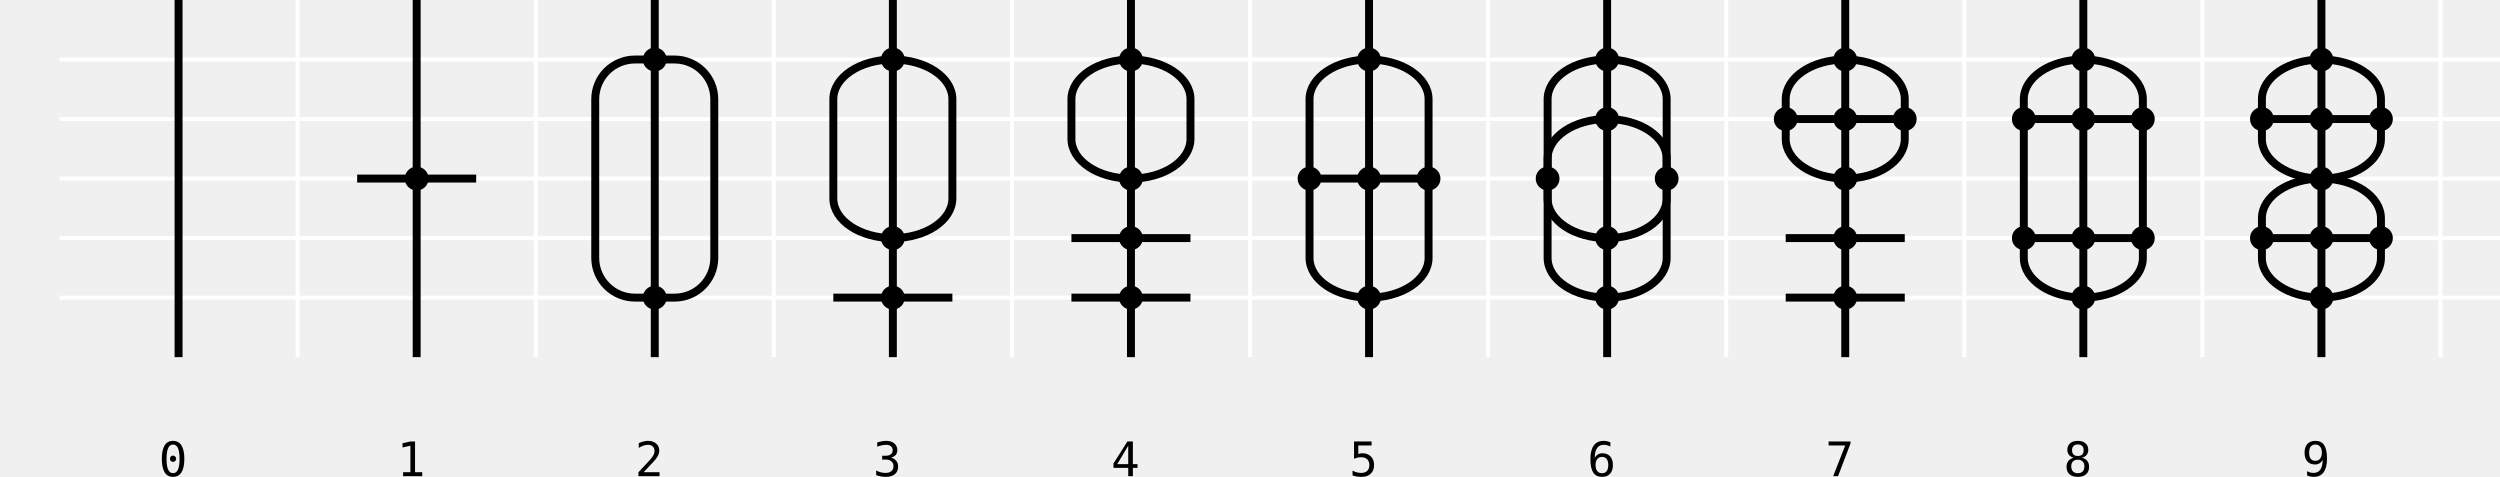
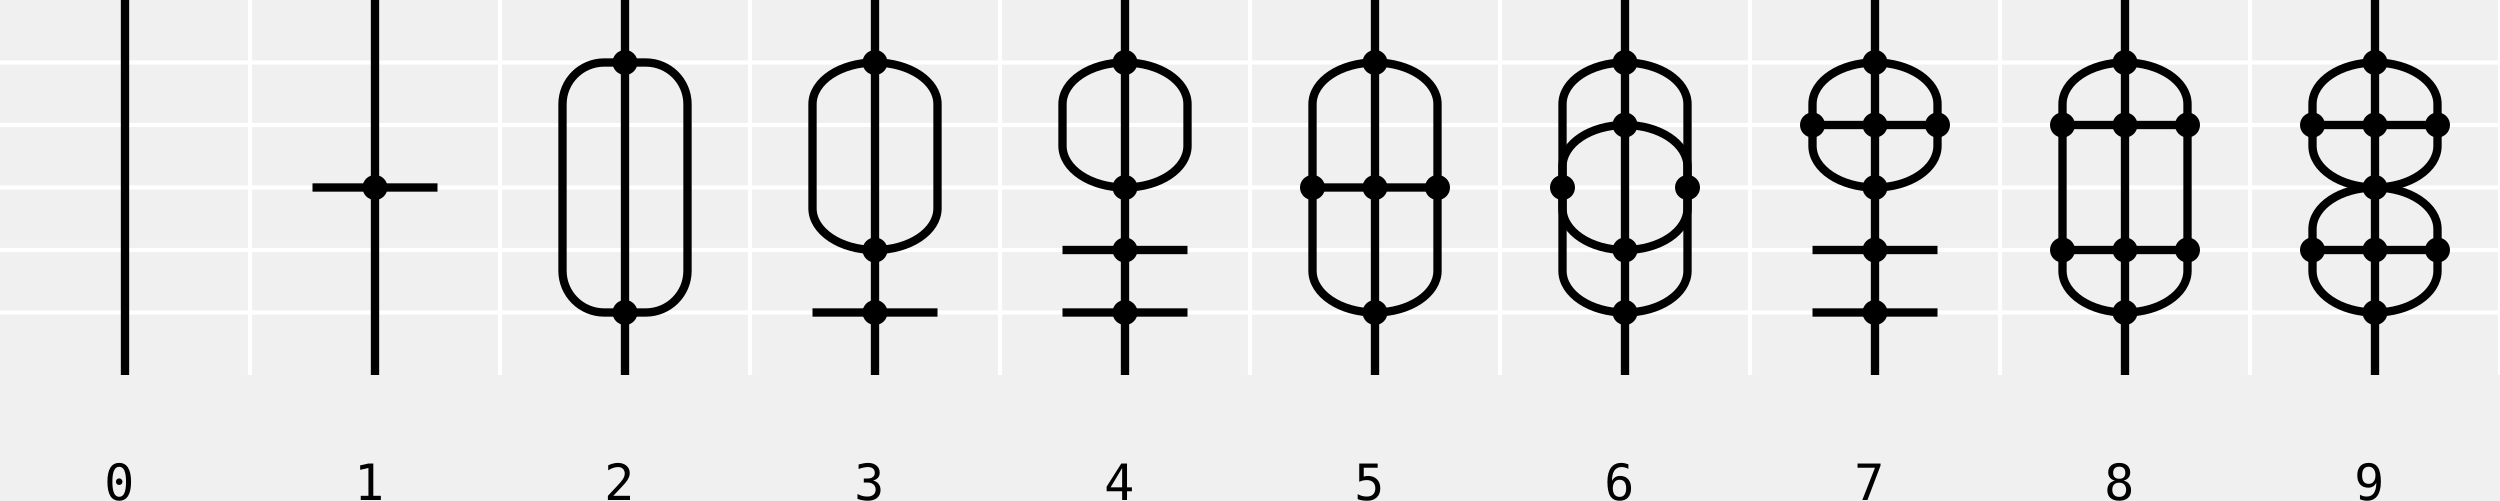
- <svg xmlns="http://www.w3.org/2000/svg" version="1.1" baseProfile="full" width="600">
+ <svg xmlns="http://www.w3.org/2000/svg" version="1.1" baseProfile="full" width="600" height="120">
  <line x1="0" y1="15" x2="630" y2="15" style="stroke:#fff;stroke-width:1" />
  <line x1="0" y1="30" x2="630" y2="30" style="stroke:#fff;stroke-width:1" />
  <line x1="0" y1="45" x2="630" y2="45" style="stroke:#fff;stroke-width:1" />
  <line x1="0" y1="60" x2="630" y2="60" style="stroke:#fff;stroke-width:1" />
  <line x1="0" y1="75" x2="630" y2="75" style="stroke:#fff;stroke-width:1" />
  <line x1="30" y1="0" x2="30" y2="90" style="stroke:#fff;stroke-width:1" />
  <line x1="60" y1="0" x2="60" y2="90" style="stroke:#fff;stroke-width:1" />
  <line x1="90" y1="0" x2="90" y2="90" style="stroke:#fff;stroke-width:1" />
  <line x1="120" y1="0" x2="120" y2="90" style="stroke:#fff;stroke-width:1" />
  <line x1="150" y1="0" x2="150" y2="90" style="stroke:#fff;stroke-width:1" />
  <line x1="180" y1="0" x2="180" y2="90" style="stroke:#fff;stroke-width:1" />
  <line x1="210" y1="0" x2="210" y2="90" style="stroke:#fff;stroke-width:1" />
  <line x1="240" y1="0" x2="240" y2="90" style="stroke:#fff;stroke-width:1" />
  <line x1="270" y1="0" x2="270" y2="90" style="stroke:#fff;stroke-width:1" />
  <line x1="300" y1="0" x2="300" y2="90" style="stroke:#fff;stroke-width:1" />
  <line x1="330" y1="0" x2="330" y2="90" style="stroke:#fff;stroke-width:1" />
  <line x1="360" y1="0" x2="360" y2="90" style="stroke:#fff;stroke-width:1" />
  <line x1="390" y1="0" x2="390" y2="90" style="stroke:#fff;stroke-width:1" />
  <line x1="420" y1="0" x2="420" y2="90" style="stroke:#fff;stroke-width:1" />
  <line x1="450" y1="0" x2="450" y2="90" style="stroke:#fff;stroke-width:1" />
  <line x1="480" y1="0" x2="480" y2="90" style="stroke:#fff;stroke-width:1" />
  <line x1="510" y1="0" x2="510" y2="90" style="stroke:#fff;stroke-width:1" />
  <line x1="540" y1="0" x2="540" y2="90" style="stroke:#fff;stroke-width:1" />
  <line x1="570" y1="0" x2="570" y2="90" style="stroke:#fff;stroke-width:1" />
  <line x1="600" y1="0" x2="600" y2="90" style="stroke:#fff;stroke-width:1" />
  <text x="25" y="120" font-family="monospace" font-size="12px" fill="black">0</text>
  <line x1="30" y1="0" x2="30" y2="90" style="stroke:#000;stroke-width:2" />
  <text x="85" y="120" font-family="monospace" font-size="12px" fill="black">1</text>
  <line x1="90" y1="0" x2="90" y2="90" style="stroke:#000;stroke-width:2" />
  <line x1="75" y1="45" x2="105" y2="45" style="stroke:#000;stroke-width:2" />
  <circle cx="90" cy="45" r="3" fill="black" />
  <text x="145" y="120" font-family="monospace" font-size="12px" fill="black">2</text>
  <line x1="150" y1="0" x2="150" y2="90" style="stroke:#000;stroke-width:2" />
  <rect x="135" y="15" rx="10" ry="10" width="30" height="60" style="fill:none;stroke:black;stroke-width:2" />
  <circle cx="150" cy="15" r="3" fill="black" />
  <circle cx="150" cy="75" r="3" fill="black" />
  <text x="205" y="120" font-family="monospace" font-size="12px" fill="black">3</text>
  <line x1="210" y1="0" x2="210" y2="90" style="stroke:#000;stroke-width:2" />
  <line x1="195" y1="75" x2="225" y2="75" style="stroke:#000;stroke-width:2" />
  <rect x="195" y="15" rx="15" ry="10" width="30" height="45" style="fill:none;stroke:black;stroke-width:2" />
  <circle cx="210" cy="15" r="3" fill="black" />
  <circle cx="210" cy="60" r="3" fill="black" />
  <circle cx="210" cy="75" r="3" fill="black" />
  <text x="265" y="120" font-family="monospace" font-size="12px" fill="black">4</text>
  <line x1="270" y1="0" x2="270" y2="90" style="stroke:#000;stroke-width:2" />
  <line x1="255" y1="60" x2="285" y2="60" style="stroke:#000;stroke-width:2" />
  <line x1="255" y1="75" x2="285" y2="75" style="stroke:#000;stroke-width:2" />
  <rect x="255" y="15" rx="15" ry="10" width="30" height="30" style="fill:none;stroke:black;stroke-width:2" />
  <circle cx="270" cy="15" r="3" fill="black" />
  <circle cx="270" cy="45" r="3" fill="black" />
  <circle cx="270" cy="60" r="3" fill="black" />
  <circle cx="270" cy="75" r="3" fill="black" />
  <text x="325" y="120" font-family="monospace" font-size="12px" fill="black">5</text>
  <line x1="330" y1="0" x2="330" y2="90" style="stroke:#000;stroke-width:2" />
  <line x1="315" y1="45" x2="345" y2="45" style="stroke:#000;stroke-width:2" />
  <rect x="315" y="15" rx="15" ry="10" width="30" height="60" style="fill:none;stroke:black;stroke-width:2" />
  <circle cx="330" cy="15" r="3" fill="black" />
  <circle cx="330" cy="45" r="3" fill="black" />
  <circle cx="330" cy="75" r="3" fill="black" />
  <circle cx="315" cy="45" r="3" fill="black" />
  <circle cx="345" cy="45" r="3" fill="black" />
  <text x="385" y="120" font-family="monospace" font-size="12px" fill="black">6</text>
  <line x1="390" y1="0" x2="390" y2="90" style="stroke:#000;stroke-width:2" />
  <rect x="375" y="15" rx="15" ry="10" width="30" height="45" style="fill:none;stroke:black;stroke-width:2" />
  <rect x="375" y="30" rx="15" ry="10" width="30" height="45" style="fill:none;stroke:black;stroke-width:2" />
  <circle cx="390" cy="15" r="3" fill="black" />
  <circle cx="390" cy="30" r="3" fill="black" />
  <circle cx="390" cy="60" r="3" fill="black" />
  <circle cx="390" cy="75" r="3" fill="black" />
  <circle cx="375" cy="45" r="3" fill="black" />
  <circle cx="405" cy="45" r="3" fill="black" />
  <text x="445" y="120" font-family="monospace" font-size="12px" fill="black">7</text>
  <line x1="450" y1="0" x2="450" y2="90" style="stroke:#000;stroke-width:2" />
  <rect x="435" y="15" rx="15" ry="10" width="30" height="30" style="fill:none;stroke:black;stroke-width:2" />
  <line x1="435" y1="30" x2="465" y2="30" style="stroke:#000;stroke-width:2" />
  <line x1="435" y1="60" x2="465" y2="60" style="stroke:#000;stroke-width:2" />
  <line x1="435" y1="75" x2="465" y2="75" style="stroke:#000;stroke-width:2" />
  <circle cx="450" cy="15" r="3" fill="black" />
  <circle cx="450" cy="45" r="3" fill="black" />
  <circle cx="450" cy="60" r="3" fill="black" />
  <circle cx="450" cy="75" r="3" fill="black" />
  <circle cx="435" cy="30" r="3" fill="black" />
  <circle cx="465" cy="30" r="3" fill="black" />
  <circle cx="450" cy="30" r="3" fill="black" />
  <text x="505" y="120" font-family="monospace" font-size="12px" fill="black">8</text>
  <line x1="510" y1="0" x2="510" y2="90" style="stroke:#000;stroke-width:2" />
  <rect x="495" y="15" rx="15" ry="10" width="30" height="60" style="fill:none;stroke:black;stroke-width:2" />
  <line x1="495" y1="30" x2="525" y2="30" style="stroke:#000;stroke-width:2" />
  <line x1="495" y1="60" x2="525" y2="60" style="stroke:#000;stroke-width:2" />
  <circle cx="510" cy="15" r="3" fill="black" />
  <circle cx="510" cy="30" r="3" fill="black" />
  <circle cx="510" cy="60" r="3" fill="black" />
  <circle cx="510" cy="75" r="3" fill="black" />
  <circle cx="525" cy="30" r="3" fill="black" />
  <circle cx="525" cy="60" r="3" fill="black" />
  <circle cx="495" cy="30" r="3" fill="black" />
  <circle cx="495" cy="60" r="3" fill="black" />
  <text x="565" y="120" font-family="monospace" font-size="12px" fill="black">9</text>
  <line x1="570" y1="0" x2="570" y2="90" style="stroke:#000;stroke-width:2" />
  <line x1="555" y1="30" x2="585" y2="30" style="stroke:#000;stroke-width:2" />
  <rect x="555" y="15" rx="15" ry="10" width="30" height="30" style="fill:none;stroke:black;stroke-width:2" />
  <line x1="555" y1="60" x2="585" y2="60" style="stroke:#000;stroke-width:2" />
  <rect x="555" y="45" rx="15" ry="10" width="30" height="30" style="fill:none;stroke:black;stroke-width:2" />
  <circle cx="570" cy="15" r="3" fill="black" />
  <circle cx="570" cy="45" r="3" fill="black" />
  <circle cx="570" cy="60" r="3" fill="black" />
  <circle cx="570" cy="75" r="3" fill="black" />
  <circle cx="570" cy="30" r="3" fill="black" />
  <circle cx="585" cy="60" r="3" fill="black" />
  <circle cx="585" cy="30" r="3" fill="black" />
  <circle cx="555" cy="60" r="3" fill="black" />
  <circle cx="555" cy="30" r="3" fill="black" />
</svg>
